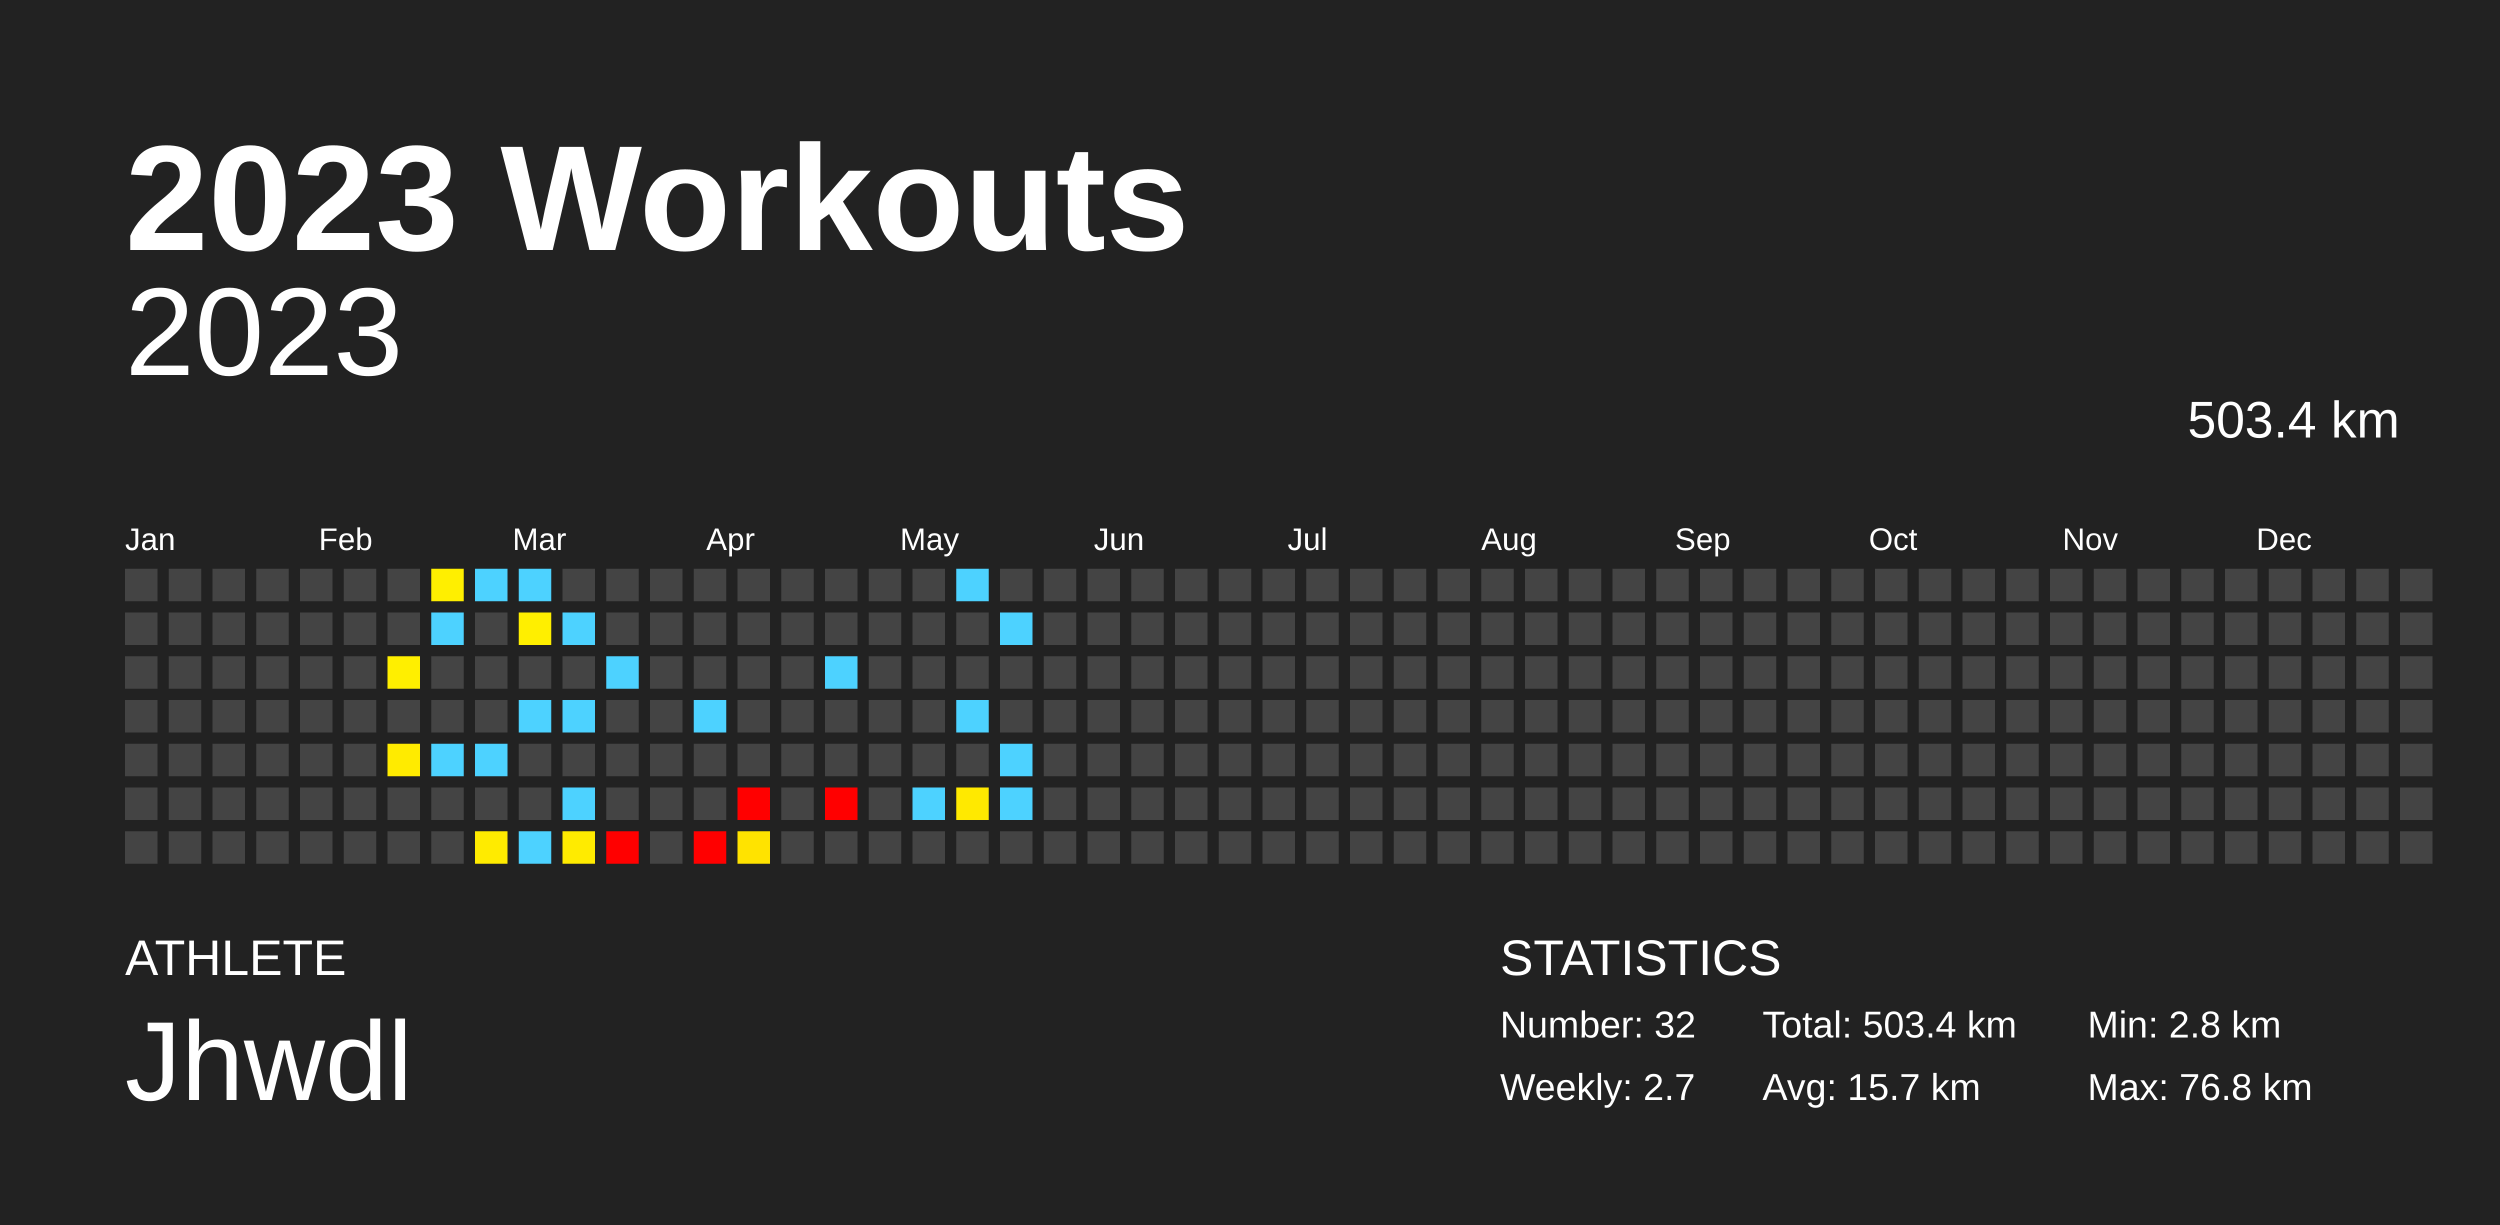
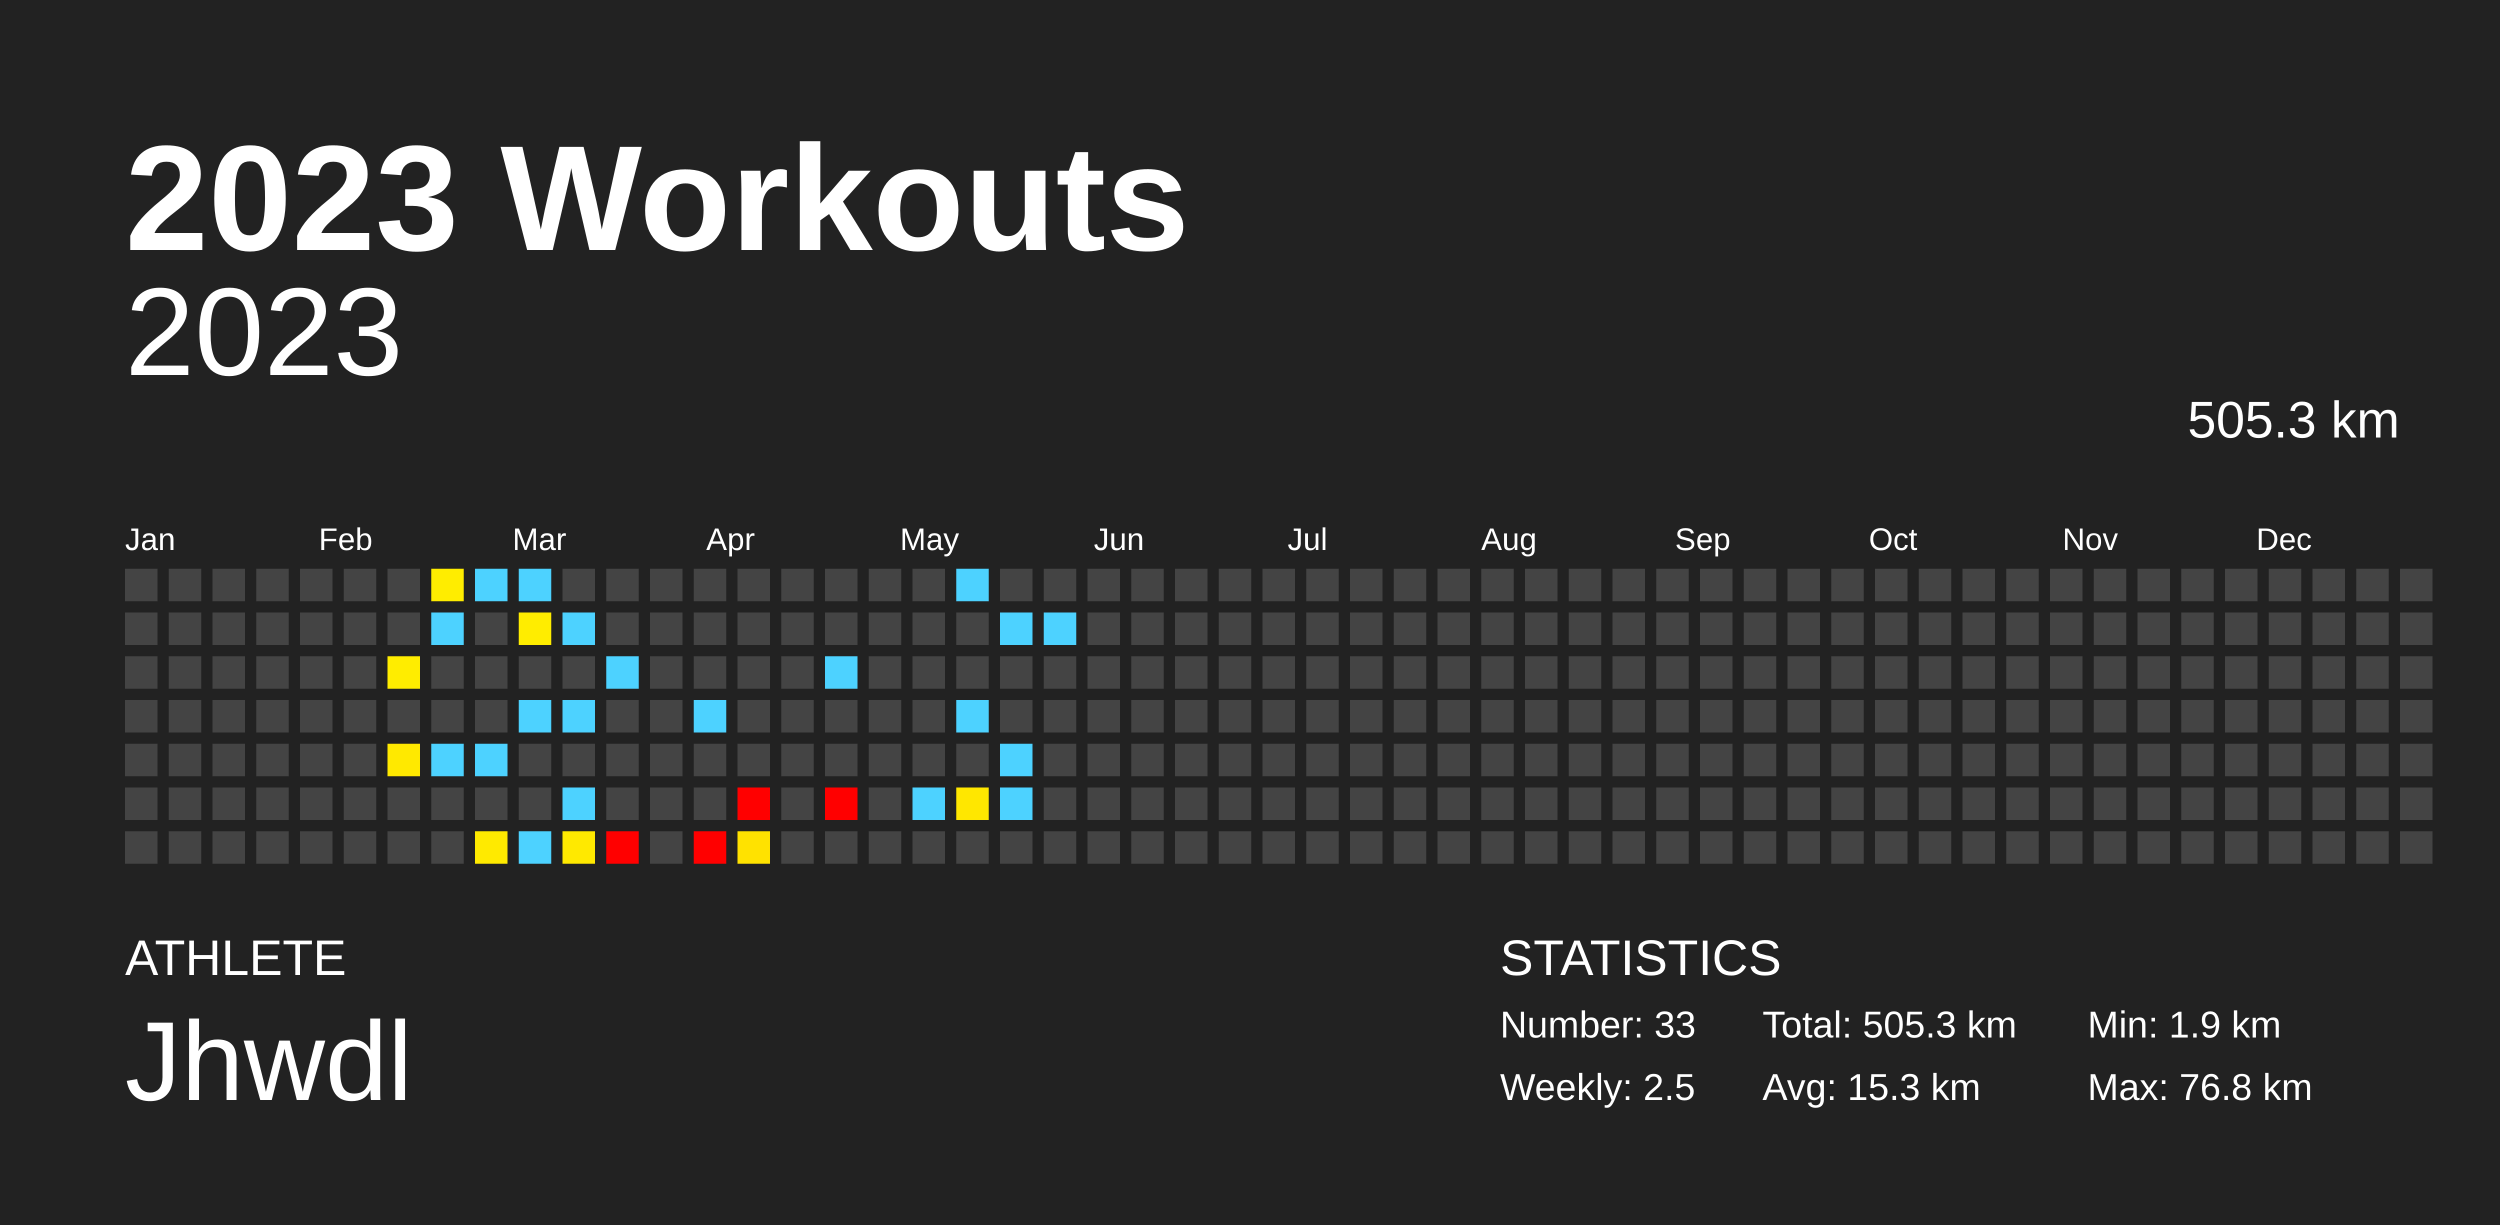
<svg xmlns="http://www.w3.org/2000/svg" baseProfile="full" height="98mm" version="1.1" viewBox="0,0,200,98" width="200mm">
  <defs />
  <rect fill="#222222" height="98" width="200" x="0" y="0" />
  <text fill="#FFFFFF" style="font-size:12px; font-family:Arial; font-weight:bold;" x="10" y="20">2023 Workouts</text>
  <text fill="#FFFFFF" style="font-size:4px; font-family:Arial" x="10" y="78">ATHLETE</text>
  <text fill="#FFFFFF" style="font-size:9px; font-family:Arial" x="10" y="88">Jhwdl</text>
  <text fill="#FFFFFF" style="font-size:4px; font-family:Arial" x="120" y="78">STATISTICS</text>
-   <text fill="#FFFFFF" style="font-size:3px; font-family:Arial" x="120" y="83">Number: 32</text>
-   <text fill="#FFFFFF" style="font-size:3px; font-family:Arial" x="120" y="88">Weekly: 2.7</text>
-   <text fill="#FFFFFF" style="font-size:3px; font-family:Arial" x="141" y="83">Total: 503.4 km</text>
-   <text fill="#FFFFFF" style="font-size:3px; font-family:Arial" x="141" y="88">Avg: 15.7 km</text>
-   <text fill="#FFFFFF" style="font-size:3px; font-family:Arial" x="167" y="83">Min: 2.8 km</text>
+   <text fill="#FFFFFF" style="font-size:3px; font-family:Arial" x="120" y="83">Number: 33</text>
+   <text fill="#FFFFFF" style="font-size:3px; font-family:Arial" x="120" y="88">Weekly: 2.5</text>
+   <text fill="#FFFFFF" style="font-size:3px; font-family:Arial" x="141" y="83">Total: 505.3 km</text>
+   <text fill="#FFFFFF" style="font-size:3px; font-family:Arial" x="141" y="88">Avg: 15.3 km</text>
+   <text fill="#FFFFFF" style="font-size:3px; font-family:Arial" x="167" y="83">Min: 1.9 km</text>
  <text fill="#FFFFFF" style="font-size:3px; font-family:Arial" x="167" y="88">Max: 76.8 km</text>
  <text alignment-baseline="hanging" fill="#FFFFFF" style="font-size:10.0px; font-family:Arial;" x="10" y="30">2023</text>
-   <text alignment-baseline="hanging" fill="#FFFFFF" style="font-size:4.125px; font-family:Arial;" x="175" y="35">503.4 km</text>
+   <text alignment-baseline="hanging" fill="#FFFFFF" style="font-size:4.125px; font-family:Arial;" x="175" y="35">505.3 km</text>
  <text fill="#FFFFFF" style="font-size:2.5px; font-family:Arial" x="10.0" y="44">Jan</text>
  <text fill="#FFFFFF" style="font-size:2.5px; font-family:Arial" x="25.5" y="44">Feb</text>
  <text fill="#FFFFFF" style="font-size:2.5px; font-family:Arial" x="41.0" y="44">Mar</text>
  <text fill="#FFFFFF" style="font-size:2.5px; font-family:Arial" x="56.5" y="44">Apr</text>
  <text fill="#FFFFFF" style="font-size:2.5px; font-family:Arial" x="72.0" y="44">May</text>
  <text fill="#FFFFFF" style="font-size:2.5px; font-family:Arial" x="87.5" y="44">Jun</text>
  <text fill="#FFFFFF" style="font-size:2.5px; font-family:Arial" x="103.0" y="44">Jul</text>
  <text fill="#FFFFFF" style="font-size:2.5px; font-family:Arial" x="118.5" y="44">Aug</text>
  <text fill="#FFFFFF" style="font-size:2.5px; font-family:Arial" x="134.0" y="44">Sep</text>
  <text fill="#FFFFFF" style="font-size:2.5px; font-family:Arial" x="149.5" y="44">Oct</text>
  <text fill="#FFFFFF" style="font-size:2.5px; font-family:Arial" x="165.0" y="44">Nov</text>
  <text fill="#FFFFFF" style="font-size:2.5px; font-family:Arial" x="180.5" y="44">Dec</text>
  <rect fill="#444444" height="2.6" width="2.6" x="10.0" y="45.5" />
  <rect fill="#444444" height="2.6" width="2.6" x="10.0" y="49.0" />
  <rect fill="#444444" height="2.6" width="2.6" x="10.0" y="52.5" />
  <rect fill="#444444" height="2.6" width="2.6" x="10.0" y="56.0" />
  <rect fill="#444444" height="2.6" width="2.6" x="10.0" y="59.5" />
  <rect fill="#444444" height="2.6" width="2.6" x="10.0" y="63.0" />
  <rect fill="#444444" height="2.6" width="2.6" x="10.0" y="66.5" />
  <rect fill="#444444" height="2.6" width="2.6" x="13.5" y="45.5" />
  <rect fill="#444444" height="2.6" width="2.6" x="13.5" y="49.0" />
  <rect fill="#444444" height="2.6" width="2.6" x="13.5" y="52.5" />
  <rect fill="#444444" height="2.6" width="2.6" x="13.5" y="56.0" />
  <rect fill="#444444" height="2.6" width="2.6" x="13.5" y="59.5" />
  <rect fill="#444444" height="2.6" width="2.6" x="13.5" y="63.0" />
  <rect fill="#444444" height="2.6" width="2.6" x="13.5" y="66.5" />
  <rect fill="#444444" height="2.6" width="2.6" x="17.0" y="45.5" />
  <rect fill="#444444" height="2.6" width="2.6" x="17.0" y="49.0" />
  <rect fill="#444444" height="2.6" width="2.6" x="17.0" y="52.5" />
  <rect fill="#444444" height="2.6" width="2.6" x="17.0" y="56.0" />
  <rect fill="#444444" height="2.6" width="2.6" x="17.0" y="59.5" />
  <rect fill="#444444" height="2.6" width="2.6" x="17.0" y="63.0" />
  <rect fill="#444444" height="2.6" width="2.6" x="17.0" y="66.5" />
  <rect fill="#444444" height="2.6" width="2.6" x="20.5" y="45.5" />
  <rect fill="#444444" height="2.6" width="2.6" x="20.5" y="49.0" />
  <rect fill="#444444" height="2.6" width="2.6" x="20.5" y="52.5" />
  <rect fill="#444444" height="2.6" width="2.6" x="20.5" y="56.0" />
  <rect fill="#444444" height="2.6" width="2.6" x="20.5" y="59.5" />
  <rect fill="#444444" height="2.6" width="2.6" x="20.5" y="63.0" />
  <rect fill="#444444" height="2.6" width="2.6" x="20.5" y="66.5" />
  <rect fill="#444444" height="2.6" width="2.6" x="24.0" y="45.5" />
  <rect fill="#444444" height="2.6" width="2.6" x="24.0" y="49.0" />
  <rect fill="#444444" height="2.6" width="2.6" x="24.0" y="52.5" />
  <rect fill="#444444" height="2.6" width="2.6" x="24.0" y="56.0" />
  <rect fill="#444444" height="2.6" width="2.6" x="24.0" y="59.5" />
  <rect fill="#444444" height="2.6" width="2.6" x="24.0" y="63.0" />
  <rect fill="#444444" height="2.6" width="2.6" x="24.0" y="66.5" />
  <rect fill="#444444" height="2.6" width="2.6" x="27.5" y="45.5" />
  <rect fill="#444444" height="2.6" width="2.6" x="27.5" y="49.0" />
  <rect fill="#444444" height="2.6" width="2.6" x="27.5" y="52.5" />
  <rect fill="#444444" height="2.6" width="2.6" x="27.5" y="56.0" />
  <rect fill="#444444" height="2.6" width="2.6" x="27.5" y="59.5" />
  <rect fill="#444444" height="2.6" width="2.6" x="27.5" y="63.0" />
  <rect fill="#444444" height="2.6" width="2.6" x="27.5" y="66.5" />
  <rect fill="#444444" height="2.6" width="2.6" x="31.0" y="45.5" />
  <rect fill="#444444" height="2.6" width="2.6" x="31.0" y="49.0" />
-   <rect fill="#ffef00" height="2.6" width="2.6" x="31.0" y="52.5" />
+   <rect fill="#ffed00" height="2.6" width="2.6" x="31.0" y="52.5" />
  <rect fill="#444444" height="2.6" width="2.6" x="31.0" y="56.0" />
-   <rect fill="#ffeb00" height="2.6" width="2.6" x="31.0" y="59.5" />
+   <rect fill="#ffe900" height="2.6" width="2.6" x="31.0" y="59.5" />
  <rect fill="#444444" height="2.6" width="2.6" x="31.0" y="63.0" />
  <rect fill="#444444" height="2.6" width="2.6" x="31.0" y="66.5" />
-   <rect fill="#ffef00" height="2.6" width="2.6" x="34.5" y="45.5" />
+   <rect fill="#ffed00" height="2.6" width="2.6" x="34.5" y="45.5" />
  <rect fill="#4dd2ff" height="2.6" width="2.6" x="34.5" y="49.0" />
  <rect fill="#444444" height="2.6" width="2.6" x="34.5" y="52.5" />
  <rect fill="#444444" height="2.6" width="2.6" x="34.5" y="56.0" />
  <rect fill="#4dd2ff" height="2.6" width="2.6" x="34.5" y="59.5" />
  <rect fill="#444444" height="2.6" width="2.6" x="34.5" y="63.0" />
  <rect fill="#444444" height="2.6" width="2.6" x="34.5" y="66.5" />
  <rect fill="#4dd2ff" height="2.6" width="2.6" x="38.0" y="45.5" />
  <rect fill="#444444" height="2.6" width="2.6" x="38.0" y="49.0" />
  <rect fill="#444444" height="2.6" width="2.6" x="38.0" y="52.5" />
  <rect fill="#444444" height="2.6" width="2.6" x="38.0" y="56.0" />
  <rect fill="#4dd2ff" height="2.6" width="2.6" x="38.0" y="59.5" />
  <rect fill="#444444" height="2.6" width="2.6" x="38.0" y="63.0" />
-   <rect fill="#ffeb00" height="2.6" width="2.6" x="38.0" y="66.5" />
+   <rect fill="#ffea00" height="2.6" width="2.6" x="38.0" y="66.5" />
  <rect fill="#4dd2ff" height="2.6" width="2.6" x="41.5" y="45.5" />
-   <rect fill="#ffef00" height="2.6" width="2.6" x="41.5" y="49.0" />
+   <rect fill="#ffed00" height="2.6" width="2.6" x="41.5" y="49.0" />
  <rect fill="#444444" height="2.6" width="2.6" x="41.5" y="52.5" />
  <rect fill="#4dd2ff" height="2.6" width="2.6" x="41.5" y="56.0" />
  <rect fill="#444444" height="2.6" width="2.6" x="41.5" y="59.5" />
  <rect fill="#444444" height="2.6" width="2.6" x="41.5" y="63.0" />
  <rect fill="#4dd2ff" height="2.6" width="2.6" x="41.5" y="66.5" />
  <rect fill="#444444" height="2.6" width="2.6" x="45.0" y="45.5" />
  <rect fill="#4dd2ff" height="2.6" width="2.6" x="45.0" y="49.0" />
  <rect fill="#444444" height="2.6" width="2.6" x="45.0" y="52.5" />
  <rect fill="#4dd2ff" height="2.6" width="2.6" x="45.0" y="56.0" />
  <rect fill="#444444" height="2.6" width="2.6" x="45.0" y="59.5" />
  <rect fill="#4dd2ff" height="2.6" width="2.6" x="45.0" y="63.0" />
-   <rect fill="#ffeb00" height="2.6" width="2.6" x="45.0" y="66.5" />
+   <rect fill="#ffe900" height="2.6" width="2.6" x="45.0" y="66.5" />
  <rect fill="#444444" height="2.6" width="2.6" x="48.5" y="45.5" />
  <rect fill="#444444" height="2.6" width="2.6" x="48.5" y="49.0" />
  <rect fill="#4dd2ff" height="2.6" width="2.6" x="48.5" y="52.5" />
  <rect fill="#444444" height="2.6" width="2.6" x="48.5" y="56.0" />
  <rect fill="#444444" height="2.6" width="2.6" x="48.5" y="59.5" />
  <rect fill="#444444" height="2.6" width="2.6" x="48.5" y="63.0" />
  <rect fill="red" height="2.6" width="2.6" x="48.5" y="66.5" />
  <rect fill="#444444" height="2.6" width="2.6" x="52.0" y="45.5" />
  <rect fill="#444444" height="2.6" width="2.6" x="52.0" y="49.0" />
  <rect fill="#444444" height="2.6" width="2.6" x="52.0" y="52.5" />
  <rect fill="#444444" height="2.6" width="2.6" x="52.0" y="56.0" />
  <rect fill="#444444" height="2.6" width="2.6" x="52.0" y="59.5" />
  <rect fill="#444444" height="2.6" width="2.6" x="52.0" y="63.0" />
  <rect fill="#444444" height="2.6" width="2.6" x="52.0" y="66.5" />
  <rect fill="#444444" height="2.6" width="2.6" x="55.5" y="45.5" />
  <rect fill="#444444" height="2.6" width="2.6" x="55.5" y="49.0" />
  <rect fill="#444444" height="2.6" width="2.6" x="55.5" y="52.5" />
  <rect fill="#4dd2ff" height="2.6" width="2.6" x="55.5" y="56.0" />
  <rect fill="#444444" height="2.6" width="2.6" x="55.5" y="59.5" />
  <rect fill="#444444" height="2.6" width="2.6" x="55.5" y="63.0" />
  <rect fill="red" height="2.6" width="2.6" x="55.5" y="66.5" />
  <rect fill="#444444" height="2.6" width="2.6" x="59.0" y="45.5" />
  <rect fill="#444444" height="2.6" width="2.6" x="59.0" y="49.0" />
  <rect fill="#444444" height="2.6" width="2.6" x="59.0" y="52.5" />
  <rect fill="#444444" height="2.6" width="2.6" x="59.0" y="56.0" />
  <rect fill="#444444" height="2.6" width="2.6" x="59.0" y="59.5" />
  <rect fill="red" height="2.6" width="2.6" x="59.0" y="63.0" />
-   <rect fill="#ffe300" height="2.6" width="2.6" x="59.0" y="66.5" />
+   <rect fill="#ffe200" height="2.6" width="2.6" x="59.0" y="66.5" />
  <rect fill="#444444" height="2.6" width="2.6" x="62.5" y="45.5" />
  <rect fill="#444444" height="2.6" width="2.6" x="62.5" y="49.0" />
  <rect fill="#444444" height="2.6" width="2.6" x="62.5" y="52.5" />
  <rect fill="#444444" height="2.6" width="2.6" x="62.5" y="56.0" />
  <rect fill="#444444" height="2.6" width="2.6" x="62.5" y="59.5" />
  <rect fill="#444444" height="2.6" width="2.6" x="62.5" y="63.0" />
  <rect fill="#444444" height="2.6" width="2.6" x="62.5" y="66.5" />
  <rect fill="#444444" height="2.6" width="2.6" x="66.0" y="45.5" />
  <rect fill="#444444" height="2.6" width="2.6" x="66.0" y="49.0" />
  <rect fill="#4dd2ff" height="2.6" width="2.6" x="66.0" y="52.5" />
  <rect fill="#444444" height="2.6" width="2.6" x="66.0" y="56.0" />
  <rect fill="#444444" height="2.6" width="2.6" x="66.0" y="59.5" />
  <rect fill="red" height="2.6" width="2.6" x="66.0" y="63.0" />
  <rect fill="#444444" height="2.6" width="2.6" x="66.0" y="66.5" />
  <rect fill="#444444" height="2.6" width="2.6" x="69.5" y="45.5" />
  <rect fill="#444444" height="2.6" width="2.6" x="69.5" y="49.0" />
  <rect fill="#444444" height="2.6" width="2.6" x="69.5" y="52.5" />
  <rect fill="#444444" height="2.6" width="2.6" x="69.5" y="56.0" />
  <rect fill="#444444" height="2.6" width="2.6" x="69.5" y="59.5" />
  <rect fill="#444444" height="2.6" width="2.6" x="69.5" y="63.0" />
  <rect fill="#444444" height="2.6" width="2.6" x="69.5" y="66.5" />
  <rect fill="#444444" height="2.6" width="2.6" x="73.0" y="45.5" />
  <rect fill="#444444" height="2.6" width="2.6" x="73.0" y="49.0" />
  <rect fill="#444444" height="2.6" width="2.6" x="73.0" y="52.5" />
  <rect fill="#444444" height="2.6" width="2.6" x="73.0" y="56.0" />
  <rect fill="#444444" height="2.6" width="2.6" x="73.0" y="59.5" />
  <rect fill="#4dd2ff" height="2.6" width="2.6" x="73.0" y="63.0" />
  <rect fill="#444444" height="2.6" width="2.6" x="73.0" y="66.5" />
  <rect fill="#4dd2ff" height="2.6" width="2.6" x="76.5" y="45.5" />
  <rect fill="#444444" height="2.6" width="2.6" x="76.5" y="49.0" />
  <rect fill="#444444" height="2.6" width="2.6" x="76.5" y="52.5" />
  <rect fill="#4dd2ff" height="2.6" width="2.6" x="76.5" y="56.0" />
  <rect fill="#444444" height="2.6" width="2.6" x="76.5" y="59.5" />
-   <rect fill="#ffe900" height="2.6" width="2.6" x="76.5" y="63.0" />
+   <rect fill="#ffe700" height="2.6" width="2.6" x="76.5" y="63.0" />
  <rect fill="#444444" height="2.6" width="2.6" x="76.5" y="66.5" />
  <rect fill="#444444" height="2.6" width="2.6" x="80.0" y="45.5" />
  <rect fill="#4dd2ff" height="2.6" width="2.6" x="80.0" y="49.0" />
  <rect fill="#444444" height="2.6" width="2.6" x="80.0" y="52.5" />
  <rect fill="#444444" height="2.6" width="2.6" x="80.0" y="56.0" />
  <rect fill="#4dd2ff" height="2.6" width="2.6" x="80.0" y="59.5" />
  <rect fill="#4dd2ff" height="2.6" width="2.6" x="80.0" y="63.0" />
  <rect fill="#444444" height="2.6" width="2.6" x="80.0" y="66.5" />
  <rect fill="#444444" height="2.6" width="2.6" x="83.5" y="45.5" />
-   <rect fill="#444444" height="2.6" width="2.6" x="83.5" y="49.0" />
+   <rect fill="#4dd2ff" height="2.6" width="2.6" x="83.5" y="49.0" />
  <rect fill="#444444" height="2.6" width="2.6" x="83.5" y="52.5" />
  <rect fill="#444444" height="2.6" width="2.6" x="83.5" y="56.0" />
  <rect fill="#444444" height="2.6" width="2.6" x="83.5" y="59.5" />
  <rect fill="#444444" height="2.6" width="2.6" x="83.5" y="63.0" />
  <rect fill="#444444" height="2.6" width="2.6" x="83.5" y="66.5" />
  <rect fill="#444444" height="2.6" width="2.6" x="87.0" y="45.5" />
  <rect fill="#444444" height="2.6" width="2.6" x="87.0" y="49.0" />
  <rect fill="#444444" height="2.6" width="2.6" x="87.0" y="52.5" />
  <rect fill="#444444" height="2.6" width="2.6" x="87.0" y="56.0" />
  <rect fill="#444444" height="2.6" width="2.6" x="87.0" y="59.5" />
  <rect fill="#444444" height="2.6" width="2.6" x="87.0" y="63.0" />
  <rect fill="#444444" height="2.6" width="2.6" x="87.0" y="66.5" />
  <rect fill="#444444" height="2.6" width="2.6" x="90.5" y="45.5" />
  <rect fill="#444444" height="2.6" width="2.6" x="90.5" y="49.0" />
  <rect fill="#444444" height="2.6" width="2.6" x="90.5" y="52.5" />
  <rect fill="#444444" height="2.6" width="2.6" x="90.5" y="56.0" />
  <rect fill="#444444" height="2.6" width="2.6" x="90.5" y="59.5" />
  <rect fill="#444444" height="2.6" width="2.6" x="90.5" y="63.0" />
  <rect fill="#444444" height="2.6" width="2.6" x="90.5" y="66.5" />
  <rect fill="#444444" height="2.6" width="2.6" x="94.0" y="45.5" />
  <rect fill="#444444" height="2.6" width="2.6" x="94.0" y="49.0" />
  <rect fill="#444444" height="2.6" width="2.6" x="94.0" y="52.5" />
  <rect fill="#444444" height="2.6" width="2.6" x="94.0" y="56.0" />
  <rect fill="#444444" height="2.6" width="2.6" x="94.0" y="59.5" />
  <rect fill="#444444" height="2.6" width="2.6" x="94.0" y="63.0" />
  <rect fill="#444444" height="2.6" width="2.6" x="94.0" y="66.5" />
  <rect fill="#444444" height="2.6" width="2.6" x="97.5" y="45.5" />
  <rect fill="#444444" height="2.6" width="2.6" x="97.5" y="49.0" />
  <rect fill="#444444" height="2.6" width="2.6" x="97.5" y="52.5" />
  <rect fill="#444444" height="2.6" width="2.6" x="97.5" y="56.0" />
  <rect fill="#444444" height="2.6" width="2.6" x="97.5" y="59.5" />
  <rect fill="#444444" height="2.6" width="2.6" x="97.5" y="63.0" />
  <rect fill="#444444" height="2.6" width="2.6" x="97.5" y="66.5" />
  <rect fill="#444444" height="2.6" width="2.6" x="101.0" y="45.5" />
  <rect fill="#444444" height="2.6" width="2.6" x="101.0" y="49.0" />
  <rect fill="#444444" height="2.6" width="2.6" x="101.0" y="52.5" />
  <rect fill="#444444" height="2.6" width="2.6" x="101.0" y="56.0" />
  <rect fill="#444444" height="2.6" width="2.6" x="101.0" y="59.5" />
  <rect fill="#444444" height="2.6" width="2.6" x="101.0" y="63.0" />
  <rect fill="#444444" height="2.6" width="2.6" x="101.0" y="66.5" />
  <rect fill="#444444" height="2.6" width="2.6" x="104.5" y="45.5" />
  <rect fill="#444444" height="2.6" width="2.6" x="104.5" y="49.0" />
  <rect fill="#444444" height="2.6" width="2.6" x="104.5" y="52.5" />
  <rect fill="#444444" height="2.6" width="2.6" x="104.5" y="56.0" />
  <rect fill="#444444" height="2.6" width="2.6" x="104.5" y="59.5" />
  <rect fill="#444444" height="2.6" width="2.6" x="104.5" y="63.0" />
  <rect fill="#444444" height="2.6" width="2.6" x="104.5" y="66.5" />
  <rect fill="#444444" height="2.6" width="2.6" x="108.0" y="45.5" />
  <rect fill="#444444" height="2.6" width="2.6" x="108.0" y="49.0" />
  <rect fill="#444444" height="2.6" width="2.6" x="108.0" y="52.5" />
  <rect fill="#444444" height="2.6" width="2.6" x="108.0" y="56.0" />
  <rect fill="#444444" height="2.6" width="2.6" x="108.0" y="59.5" />
  <rect fill="#444444" height="2.6" width="2.6" x="108.0" y="63.0" />
  <rect fill="#444444" height="2.6" width="2.6" x="108.0" y="66.5" />
  <rect fill="#444444" height="2.6" width="2.6" x="111.5" y="45.5" />
  <rect fill="#444444" height="2.6" width="2.6" x="111.5" y="49.0" />
  <rect fill="#444444" height="2.6" width="2.6" x="111.5" y="52.5" />
  <rect fill="#444444" height="2.6" width="2.6" x="111.5" y="56.0" />
  <rect fill="#444444" height="2.6" width="2.6" x="111.5" y="59.5" />
  <rect fill="#444444" height="2.6" width="2.6" x="111.5" y="63.0" />
  <rect fill="#444444" height="2.6" width="2.6" x="111.5" y="66.5" />
  <rect fill="#444444" height="2.6" width="2.6" x="115.0" y="45.5" />
  <rect fill="#444444" height="2.6" width="2.6" x="115.0" y="49.0" />
  <rect fill="#444444" height="2.6" width="2.6" x="115.0" y="52.5" />
  <rect fill="#444444" height="2.6" width="2.6" x="115.0" y="56.0" />
  <rect fill="#444444" height="2.6" width="2.6" x="115.0" y="59.5" />
  <rect fill="#444444" height="2.6" width="2.6" x="115.0" y="63.0" />
  <rect fill="#444444" height="2.6" width="2.6" x="115.0" y="66.5" />
  <rect fill="#444444" height="2.6" width="2.6" x="118.5" y="45.5" />
  <rect fill="#444444" height="2.6" width="2.6" x="118.5" y="49.0" />
  <rect fill="#444444" height="2.6" width="2.6" x="118.5" y="52.5" />
  <rect fill="#444444" height="2.6" width="2.6" x="118.5" y="56.0" />
  <rect fill="#444444" height="2.6" width="2.6" x="118.5" y="59.5" />
  <rect fill="#444444" height="2.6" width="2.6" x="118.5" y="63.0" />
  <rect fill="#444444" height="2.6" width="2.6" x="118.5" y="66.5" />
  <rect fill="#444444" height="2.6" width="2.6" x="122.0" y="45.5" />
  <rect fill="#444444" height="2.6" width="2.6" x="122.0" y="49.0" />
  <rect fill="#444444" height="2.6" width="2.6" x="122.0" y="52.5" />
  <rect fill="#444444" height="2.6" width="2.6" x="122.0" y="56.0" />
  <rect fill="#444444" height="2.6" width="2.6" x="122.0" y="59.5" />
  <rect fill="#444444" height="2.6" width="2.6" x="122.0" y="63.0" />
  <rect fill="#444444" height="2.6" width="2.6" x="122.0" y="66.5" />
  <rect fill="#444444" height="2.6" width="2.6" x="125.5" y="45.5" />
  <rect fill="#444444" height="2.6" width="2.6" x="125.5" y="49.0" />
  <rect fill="#444444" height="2.6" width="2.6" x="125.5" y="52.5" />
  <rect fill="#444444" height="2.6" width="2.6" x="125.5" y="56.0" />
  <rect fill="#444444" height="2.6" width="2.6" x="125.5" y="59.5" />
  <rect fill="#444444" height="2.6" width="2.6" x="125.5" y="63.0" />
  <rect fill="#444444" height="2.6" width="2.6" x="125.5" y="66.5" />
  <rect fill="#444444" height="2.6" width="2.6" x="129.0" y="45.5" />
  <rect fill="#444444" height="2.6" width="2.6" x="129.0" y="49.0" />
  <rect fill="#444444" height="2.6" width="2.6" x="129.0" y="52.5" />
  <rect fill="#444444" height="2.6" width="2.6" x="129.0" y="56.0" />
  <rect fill="#444444" height="2.6" width="2.6" x="129.0" y="59.5" />
  <rect fill="#444444" height="2.6" width="2.6" x="129.0" y="63.0" />
  <rect fill="#444444" height="2.6" width="2.6" x="129.0" y="66.5" />
  <rect fill="#444444" height="2.6" width="2.6" x="132.5" y="45.5" />
  <rect fill="#444444" height="2.6" width="2.6" x="132.5" y="49.0" />
  <rect fill="#444444" height="2.6" width="2.6" x="132.5" y="52.5" />
  <rect fill="#444444" height="2.6" width="2.6" x="132.5" y="56.0" />
  <rect fill="#444444" height="2.6" width="2.6" x="132.5" y="59.5" />
  <rect fill="#444444" height="2.6" width="2.6" x="132.5" y="63.0" />
  <rect fill="#444444" height="2.6" width="2.6" x="132.5" y="66.5" />
  <rect fill="#444444" height="2.6" width="2.6" x="136.0" y="45.5" />
  <rect fill="#444444" height="2.6" width="2.6" x="136.0" y="49.0" />
  <rect fill="#444444" height="2.6" width="2.6" x="136.0" y="52.5" />
  <rect fill="#444444" height="2.6" width="2.6" x="136.0" y="56.0" />
  <rect fill="#444444" height="2.6" width="2.6" x="136.0" y="59.5" />
  <rect fill="#444444" height="2.6" width="2.6" x="136.0" y="63.0" />
  <rect fill="#444444" height="2.6" width="2.6" x="136.0" y="66.5" />
  <rect fill="#444444" height="2.6" width="2.6" x="139.5" y="45.5" />
  <rect fill="#444444" height="2.6" width="2.6" x="139.5" y="49.0" />
  <rect fill="#444444" height="2.6" width="2.6" x="139.5" y="52.5" />
  <rect fill="#444444" height="2.6" width="2.6" x="139.5" y="56.0" />
  <rect fill="#444444" height="2.6" width="2.6" x="139.5" y="59.5" />
  <rect fill="#444444" height="2.6" width="2.6" x="139.5" y="63.0" />
  <rect fill="#444444" height="2.6" width="2.6" x="139.5" y="66.5" />
  <rect fill="#444444" height="2.6" width="2.6" x="143.0" y="45.5" />
  <rect fill="#444444" height="2.6" width="2.6" x="143.0" y="49.0" />
  <rect fill="#444444" height="2.6" width="2.6" x="143.0" y="52.5" />
  <rect fill="#444444" height="2.6" width="2.6" x="143.0" y="56.0" />
  <rect fill="#444444" height="2.6" width="2.6" x="143.0" y="59.5" />
  <rect fill="#444444" height="2.6" width="2.6" x="143.0" y="63.0" />
  <rect fill="#444444" height="2.6" width="2.6" x="143.0" y="66.5" />
  <rect fill="#444444" height="2.6" width="2.6" x="146.5" y="45.5" />
  <rect fill="#444444" height="2.6" width="2.6" x="146.5" y="49.0" />
  <rect fill="#444444" height="2.6" width="2.6" x="146.5" y="52.5" />
  <rect fill="#444444" height="2.6" width="2.6" x="146.5" y="56.0" />
  <rect fill="#444444" height="2.6" width="2.6" x="146.5" y="59.5" />
  <rect fill="#444444" height="2.6" width="2.6" x="146.5" y="63.0" />
  <rect fill="#444444" height="2.6" width="2.6" x="146.5" y="66.5" />
  <rect fill="#444444" height="2.6" width="2.6" x="150.0" y="45.5" />
  <rect fill="#444444" height="2.6" width="2.6" x="150.0" y="49.0" />
  <rect fill="#444444" height="2.6" width="2.6" x="150.0" y="52.5" />
  <rect fill="#444444" height="2.6" width="2.6" x="150.0" y="56.0" />
  <rect fill="#444444" height="2.6" width="2.6" x="150.0" y="59.5" />
  <rect fill="#444444" height="2.6" width="2.6" x="150.0" y="63.0" />
  <rect fill="#444444" height="2.6" width="2.6" x="150.0" y="66.5" />
  <rect fill="#444444" height="2.6" width="2.6" x="153.5" y="45.5" />
  <rect fill="#444444" height="2.6" width="2.6" x="153.5" y="49.0" />
  <rect fill="#444444" height="2.6" width="2.6" x="153.5" y="52.5" />
  <rect fill="#444444" height="2.6" width="2.6" x="153.5" y="56.0" />
  <rect fill="#444444" height="2.6" width="2.6" x="153.5" y="59.5" />
  <rect fill="#444444" height="2.6" width="2.6" x="153.5" y="63.0" />
  <rect fill="#444444" height="2.6" width="2.6" x="153.5" y="66.5" />
  <rect fill="#444444" height="2.6" width="2.6" x="157.0" y="45.5" />
  <rect fill="#444444" height="2.6" width="2.6" x="157.0" y="49.0" />
  <rect fill="#444444" height="2.6" width="2.6" x="157.0" y="52.5" />
  <rect fill="#444444" height="2.6" width="2.6" x="157.0" y="56.0" />
  <rect fill="#444444" height="2.6" width="2.6" x="157.0" y="59.5" />
  <rect fill="#444444" height="2.6" width="2.6" x="157.0" y="63.0" />
  <rect fill="#444444" height="2.6" width="2.6" x="157.0" y="66.5" />
  <rect fill="#444444" height="2.6" width="2.6" x="160.5" y="45.5" />
  <rect fill="#444444" height="2.6" width="2.6" x="160.5" y="49.0" />
  <rect fill="#444444" height="2.6" width="2.6" x="160.5" y="52.5" />
  <rect fill="#444444" height="2.6" width="2.6" x="160.5" y="56.0" />
  <rect fill="#444444" height="2.6" width="2.6" x="160.5" y="59.5" />
  <rect fill="#444444" height="2.6" width="2.6" x="160.5" y="63.0" />
  <rect fill="#444444" height="2.6" width="2.6" x="160.5" y="66.5" />
  <rect fill="#444444" height="2.6" width="2.6" x="164.0" y="45.5" />
  <rect fill="#444444" height="2.6" width="2.6" x="164.0" y="49.0" />
  <rect fill="#444444" height="2.6" width="2.6" x="164.0" y="52.5" />
  <rect fill="#444444" height="2.6" width="2.6" x="164.0" y="56.0" />
  <rect fill="#444444" height="2.6" width="2.6" x="164.0" y="59.5" />
  <rect fill="#444444" height="2.6" width="2.6" x="164.0" y="63.0" />
  <rect fill="#444444" height="2.6" width="2.6" x="164.0" y="66.5" />
  <rect fill="#444444" height="2.6" width="2.6" x="167.5" y="45.5" />
  <rect fill="#444444" height="2.6" width="2.6" x="167.5" y="49.0" />
  <rect fill="#444444" height="2.6" width="2.6" x="167.5" y="52.5" />
  <rect fill="#444444" height="2.6" width="2.6" x="167.5" y="56.0" />
  <rect fill="#444444" height="2.6" width="2.6" x="167.5" y="59.5" />
  <rect fill="#444444" height="2.6" width="2.6" x="167.5" y="63.0" />
  <rect fill="#444444" height="2.6" width="2.6" x="167.5" y="66.5" />
  <rect fill="#444444" height="2.6" width="2.6" x="171.0" y="45.5" />
  <rect fill="#444444" height="2.6" width="2.6" x="171.0" y="49.0" />
  <rect fill="#444444" height="2.6" width="2.6" x="171.0" y="52.5" />
  <rect fill="#444444" height="2.6" width="2.6" x="171.0" y="56.0" />
  <rect fill="#444444" height="2.6" width="2.6" x="171.0" y="59.5" />
  <rect fill="#444444" height="2.6" width="2.6" x="171.0" y="63.0" />
  <rect fill="#444444" height="2.6" width="2.6" x="171.0" y="66.5" />
  <rect fill="#444444" height="2.6" width="2.6" x="174.5" y="45.5" />
  <rect fill="#444444" height="2.6" width="2.6" x="174.5" y="49.0" />
  <rect fill="#444444" height="2.6" width="2.6" x="174.5" y="52.5" />
  <rect fill="#444444" height="2.6" width="2.6" x="174.5" y="56.0" />
  <rect fill="#444444" height="2.6" width="2.6" x="174.5" y="59.5" />
  <rect fill="#444444" height="2.6" width="2.6" x="174.5" y="63.0" />
  <rect fill="#444444" height="2.6" width="2.6" x="174.5" y="66.5" />
  <rect fill="#444444" height="2.6" width="2.6" x="178.0" y="45.5" />
  <rect fill="#444444" height="2.6" width="2.6" x="178.0" y="49.0" />
  <rect fill="#444444" height="2.6" width="2.6" x="178.0" y="52.5" />
  <rect fill="#444444" height="2.6" width="2.6" x="178.0" y="56.0" />
  <rect fill="#444444" height="2.6" width="2.6" x="178.0" y="59.5" />
  <rect fill="#444444" height="2.6" width="2.6" x="178.0" y="63.0" />
  <rect fill="#444444" height="2.6" width="2.6" x="178.0" y="66.5" />
  <rect fill="#444444" height="2.6" width="2.6" x="181.5" y="45.5" />
  <rect fill="#444444" height="2.6" width="2.6" x="181.5" y="49.0" />
  <rect fill="#444444" height="2.6" width="2.6" x="181.5" y="52.5" />
  <rect fill="#444444" height="2.6" width="2.6" x="181.5" y="56.0" />
  <rect fill="#444444" height="2.6" width="2.6" x="181.5" y="59.5" />
  <rect fill="#444444" height="2.6" width="2.6" x="181.5" y="63.0" />
  <rect fill="#444444" height="2.6" width="2.6" x="181.5" y="66.5" />
  <rect fill="#444444" height="2.6" width="2.6" x="185.0" y="45.5" />
  <rect fill="#444444" height="2.6" width="2.6" x="185.0" y="49.0" />
  <rect fill="#444444" height="2.6" width="2.6" x="185.0" y="52.5" />
  <rect fill="#444444" height="2.6" width="2.6" x="185.0" y="56.0" />
  <rect fill="#444444" height="2.6" width="2.6" x="185.0" y="59.5" />
  <rect fill="#444444" height="2.6" width="2.6" x="185.0" y="63.0" />
  <rect fill="#444444" height="2.6" width="2.6" x="185.0" y="66.5" />
  <rect fill="#444444" height="2.6" width="2.6" x="188.5" y="45.5" />
  <rect fill="#444444" height="2.6" width="2.6" x="188.5" y="49.0" />
  <rect fill="#444444" height="2.6" width="2.6" x="188.5" y="52.5" />
  <rect fill="#444444" height="2.6" width="2.6" x="188.5" y="56.0" />
  <rect fill="#444444" height="2.6" width="2.6" x="188.5" y="59.5" />
  <rect fill="#444444" height="2.6" width="2.6" x="188.5" y="63.0" />
  <rect fill="#444444" height="2.6" width="2.6" x="188.5" y="66.5" />
  <rect fill="#444444" height="2.6" width="2.6" x="192.0" y="45.5" />
  <rect fill="#444444" height="2.6" width="2.6" x="192.0" y="49.0" />
  <rect fill="#444444" height="2.6" width="2.6" x="192.0" y="52.5" />
  <rect fill="#444444" height="2.6" width="2.6" x="192.0" y="56.0" />
  <rect fill="#444444" height="2.6" width="2.6" x="192.0" y="59.5" />
  <rect fill="#444444" height="2.6" width="2.6" x="192.0" y="63.0" />
  <rect fill="#444444" height="2.6" width="2.6" x="192.0" y="66.5" />
</svg>
